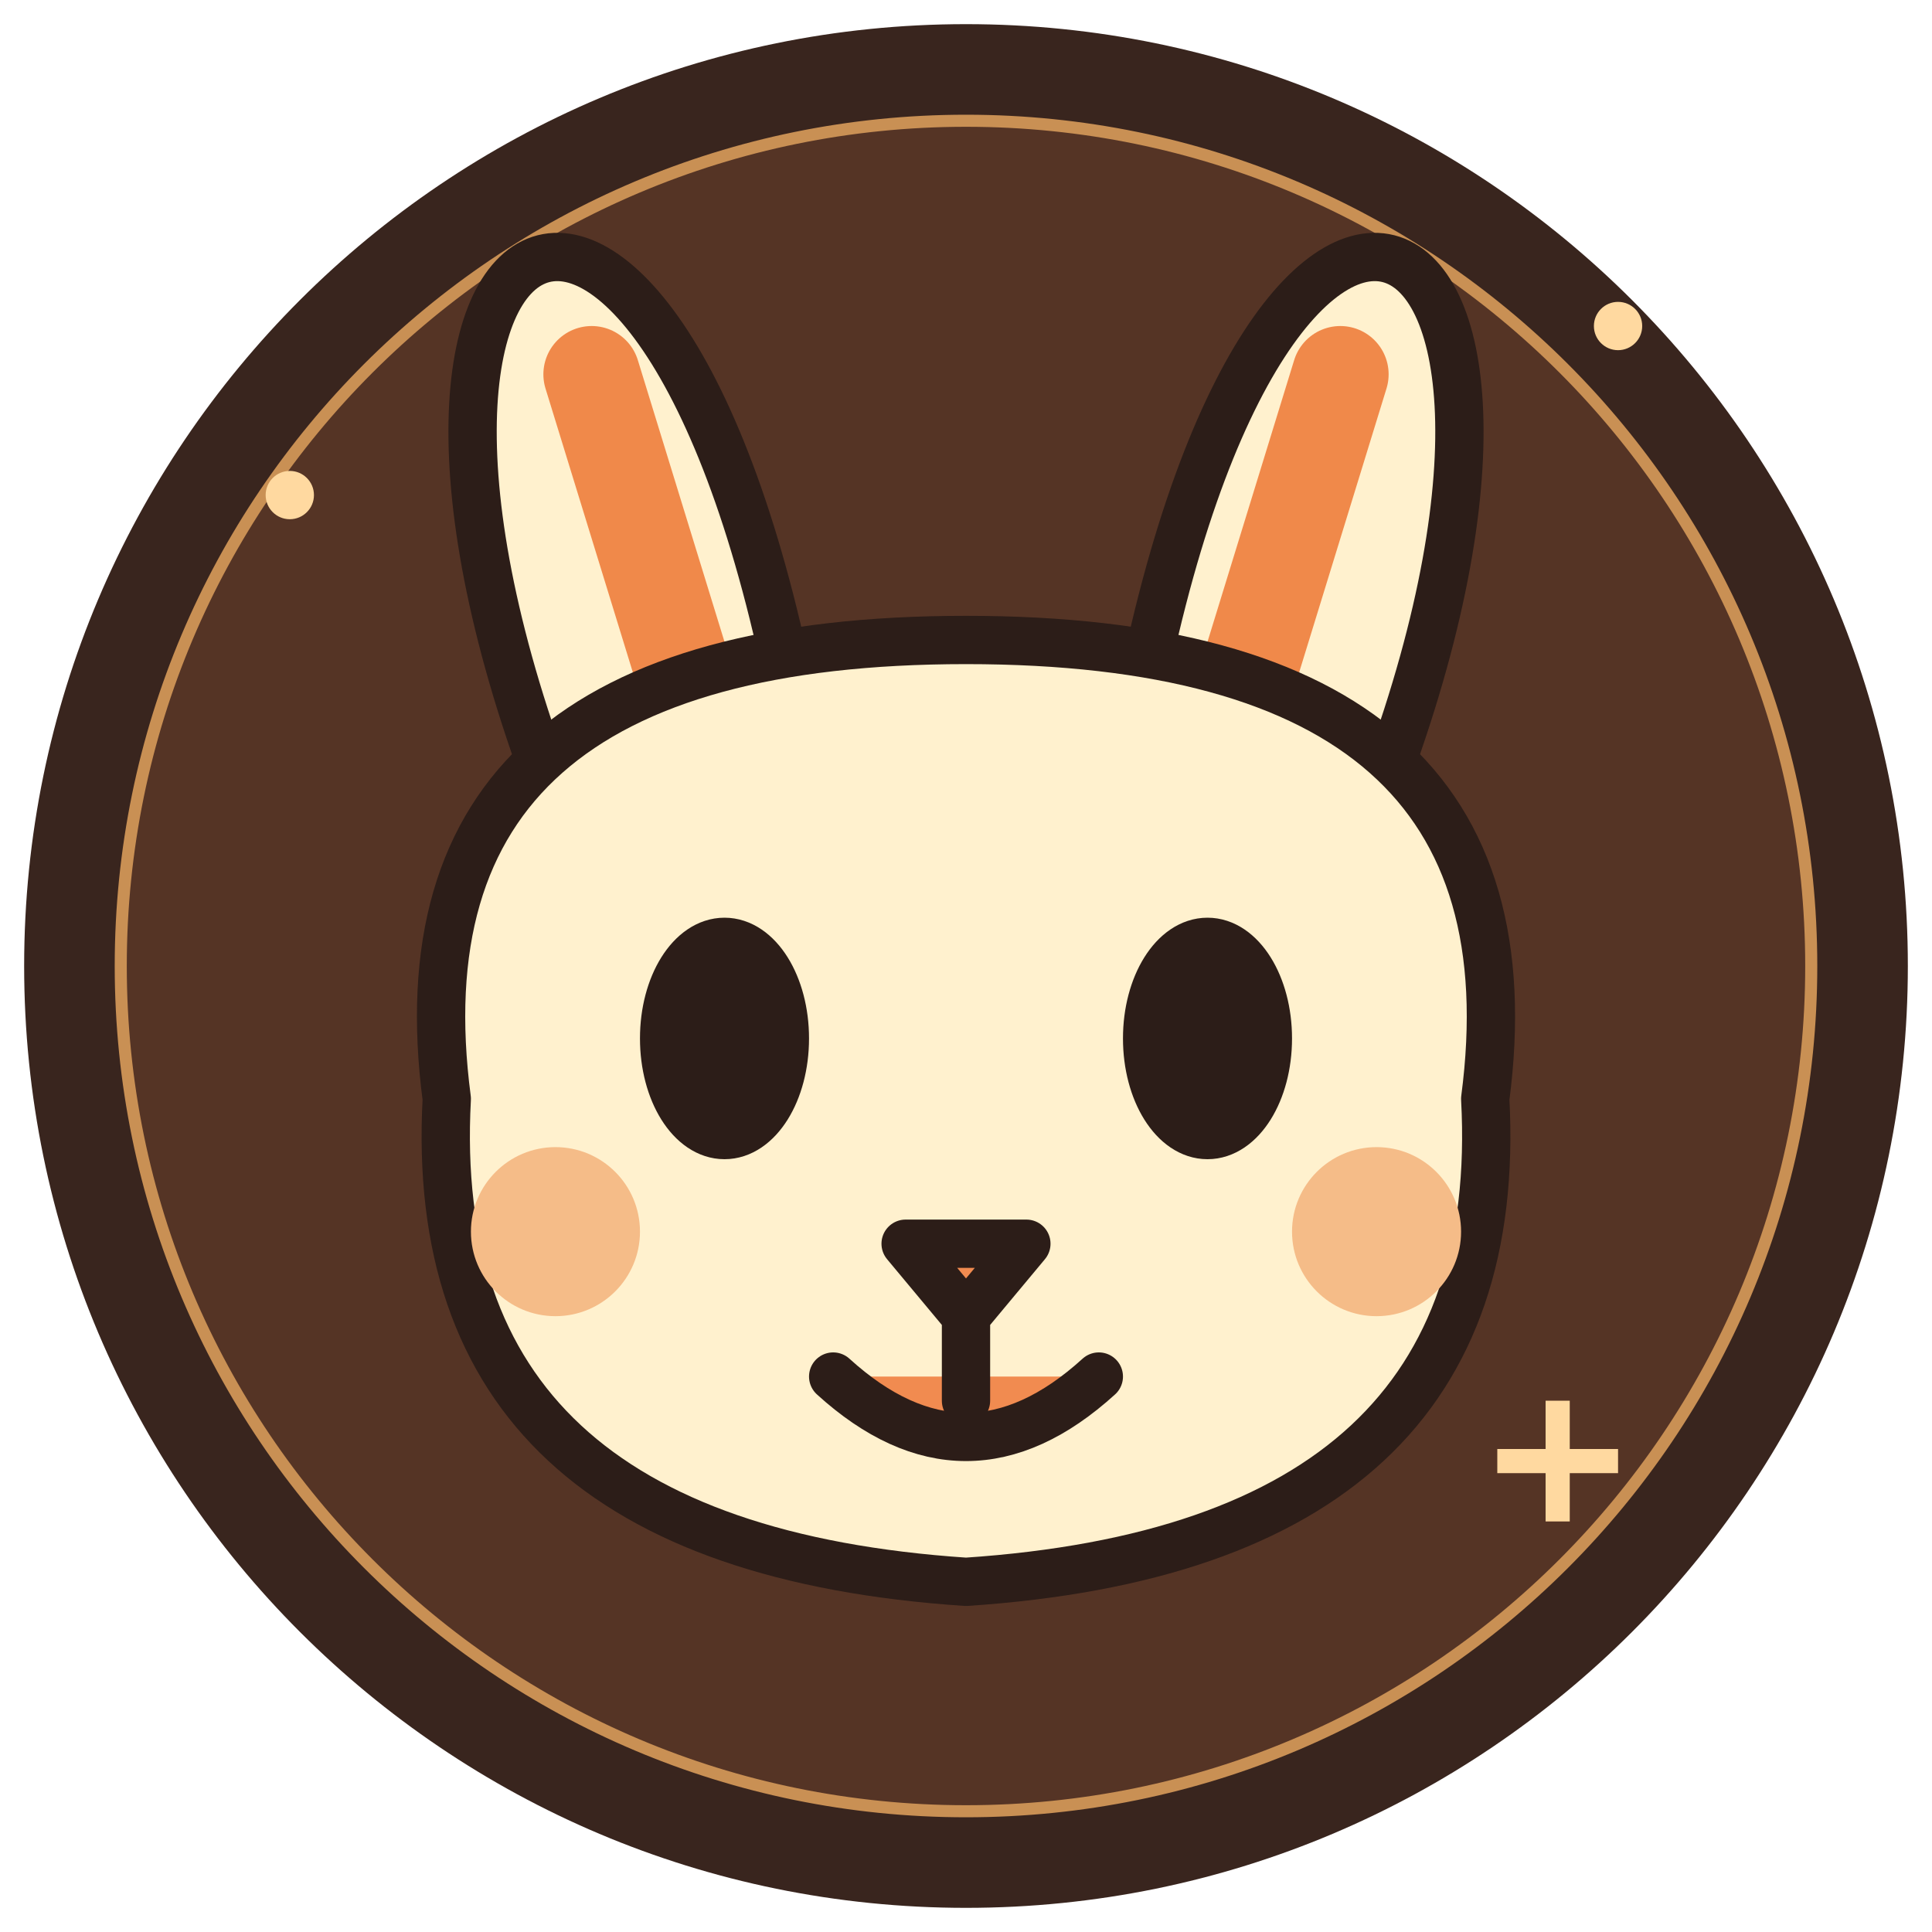
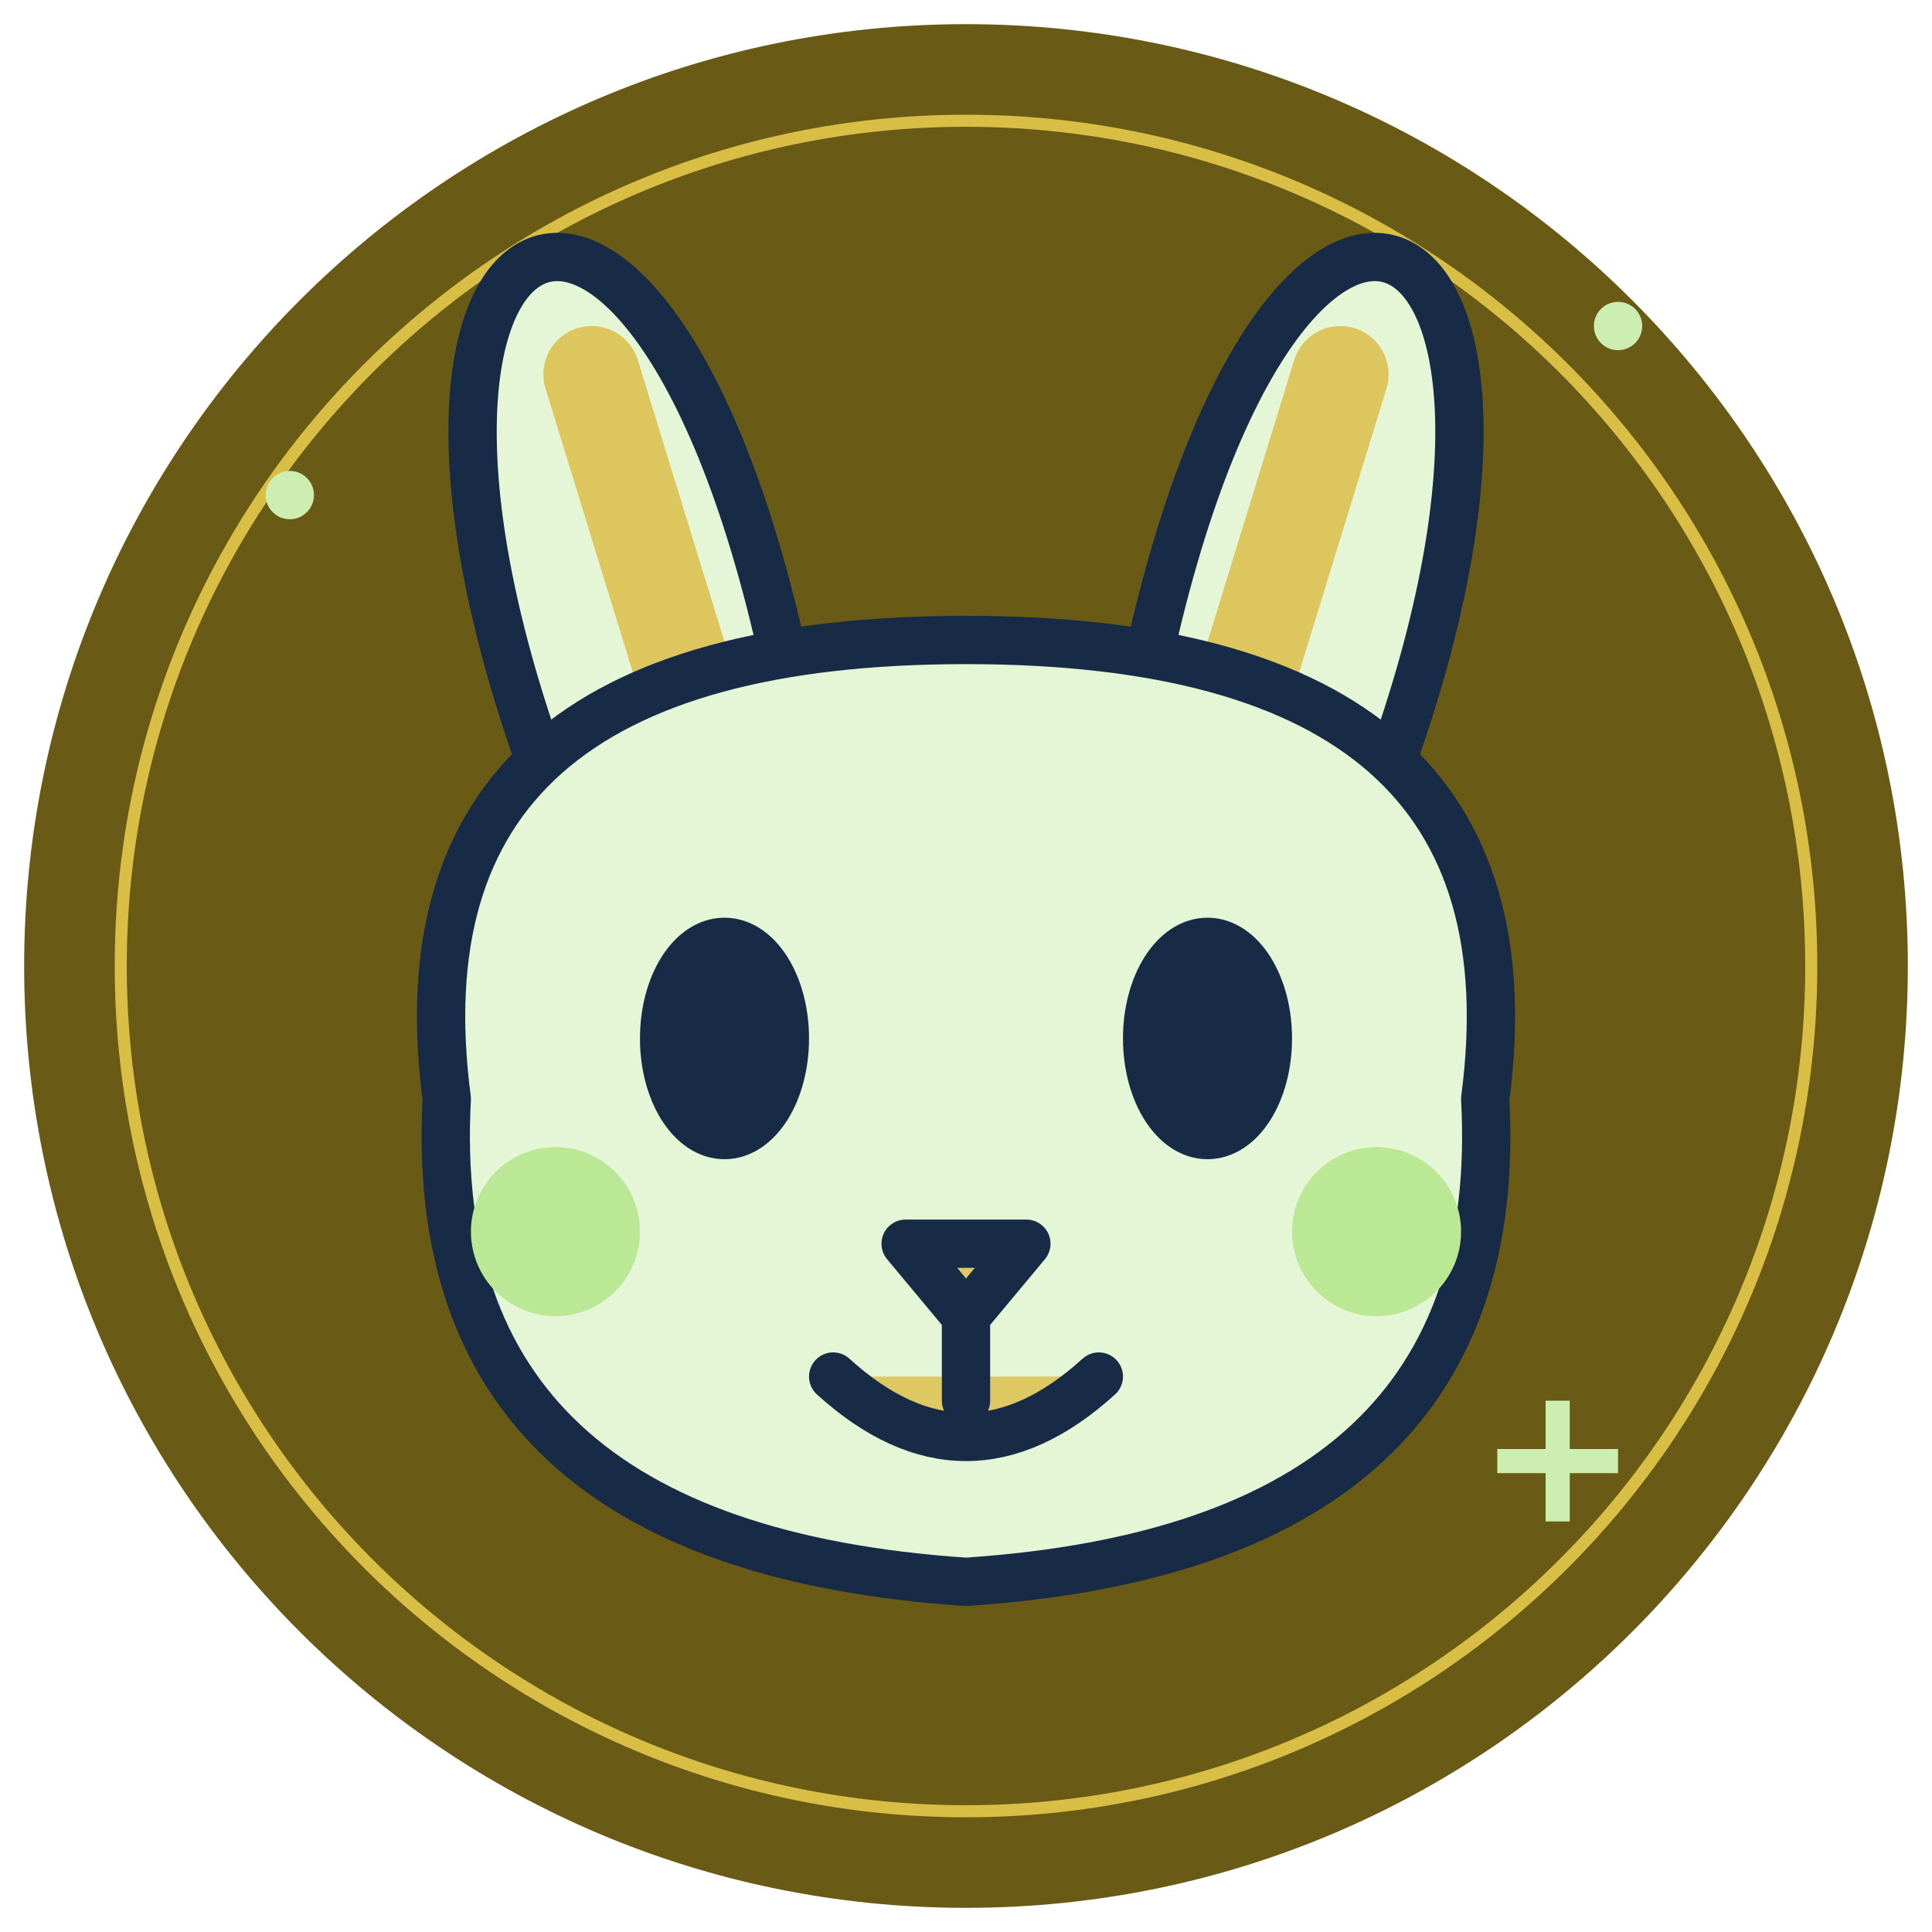
<svg xmlns="http://www.w3.org/2000/svg" width="160" height="160" viewBox="0 0 160 160">
-   <circle cx="80" cy="80" r="78" fill="#39251e" />
-   <circle cx="80" cy="80" r="70" fill="#553425" stroke="#c99054" stroke-width="1" />
-   <g fill="#ffd9a0">
+   <circle cx="80" cy="80" r="78" fill="#695a16" />
+   <circle cx="80" cy="80" r="70" fill="#695a16" stroke="#d8be45" stroke-width="1" />
+   <g fill="#cdeeb1">
    <circle cx="24" cy="41" r="2" />
    <circle cx="134" cy="27" r="2" />
-     <path d="M129 116v10m-5-5h10" stroke="#ffd9a0" stroke-width="2" />
+     <path d="M129 116v10m-5-5h10" stroke="#cdeeb1" stroke-width="2" />
  </g>
-   <g stroke="#2c1d18" stroke-width="4" stroke-linecap="round" stroke-linejoin="round">
-     <path d="M47 69C25 15 55 0 66 60M94 60C105 0 135 15 113 69" fill="#fff1ce" />
-     <path d="M49 31L57 57M111 31L103 57" stroke="#f0894a" stroke-width="8" />
-     <path d="M37 91Q32 53 80 53Q128 53 123 91Q125 128 80 131Q35 128 37 91Z" fill="#fff1ce" />
-     <ellipse cx="60" cy="86" rx="5" ry="8" fill="#2c1d18" />
-     <ellipse cx="100" cy="86" rx="5" ry="8" fill="#2c1d18" />
-     <path d="M75 103L80 109L85 103ZM80 109V116M69 114Q80 124 91 114" fill="#f18b50" />
-     <circle cx="46" cy="102" r="7" fill="#f5bc88" stroke="none" />
-     <circle cx="114" cy="102" r="7" fill="#f5bc88" stroke="none" />
+   <g stroke="#172b46" stroke-width="4" stroke-linecap="round" stroke-linejoin="round">
+     <path d="M47 69C25 15 55 0 66 60M94 60C105 0 135 15 113 69" fill="#e5f6d7" />
+     <path d="M49 31L57 57M111 31L103 57" stroke="#ddc65d" stroke-width="8" />
+     <path d="M37 91Q32 53 80 53Q128 53 123 91Q125 128 80 131Q35 128 37 91Z" fill="#e5f6d7" />
+     <ellipse cx="60" cy="86" rx="5" ry="8" fill="#172b46" />
+     <ellipse cx="100" cy="86" rx="5" ry="8" fill="#172b46" />
+     <path d="M75 103L80 109L85 103ZM80 109V116M69 114Q80 124 91 114" fill="#dec863" />
+     <circle cx="46" cy="102" r="7" fill="#bbe895" stroke="none" />
+     <circle cx="114" cy="102" r="7" fill="#bbe895" stroke="none" />
  </g>
</svg>
